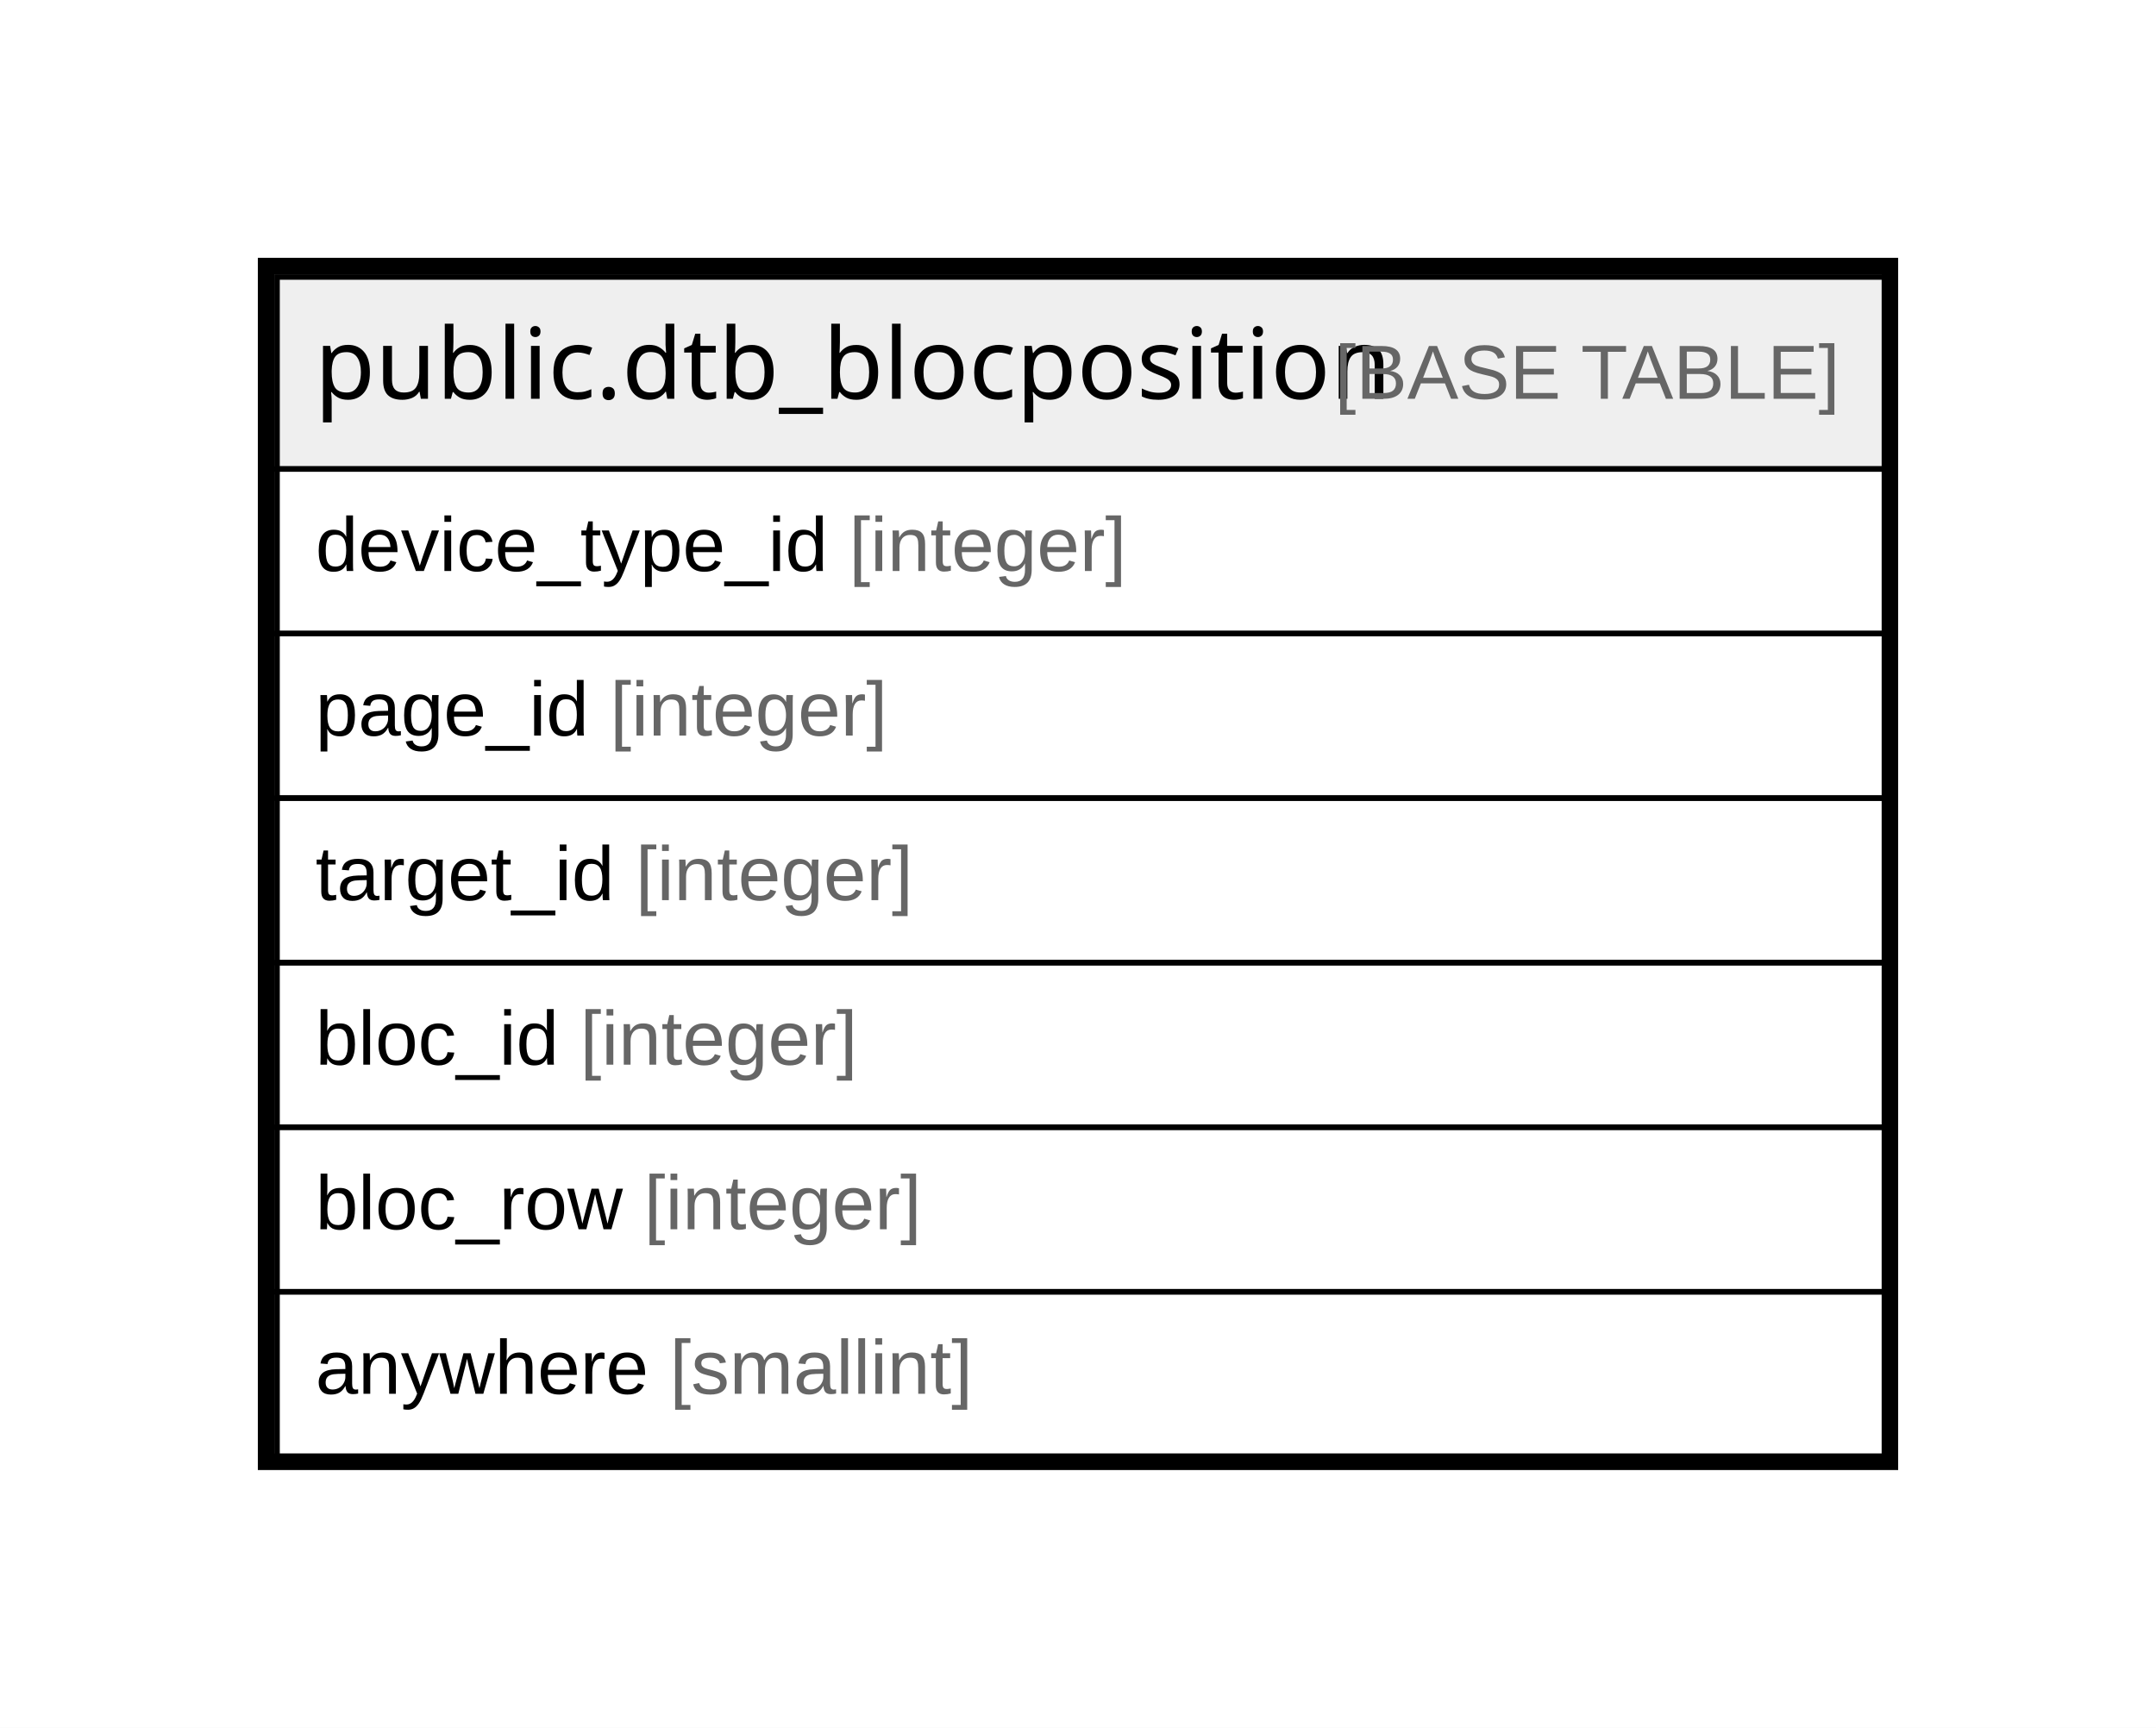
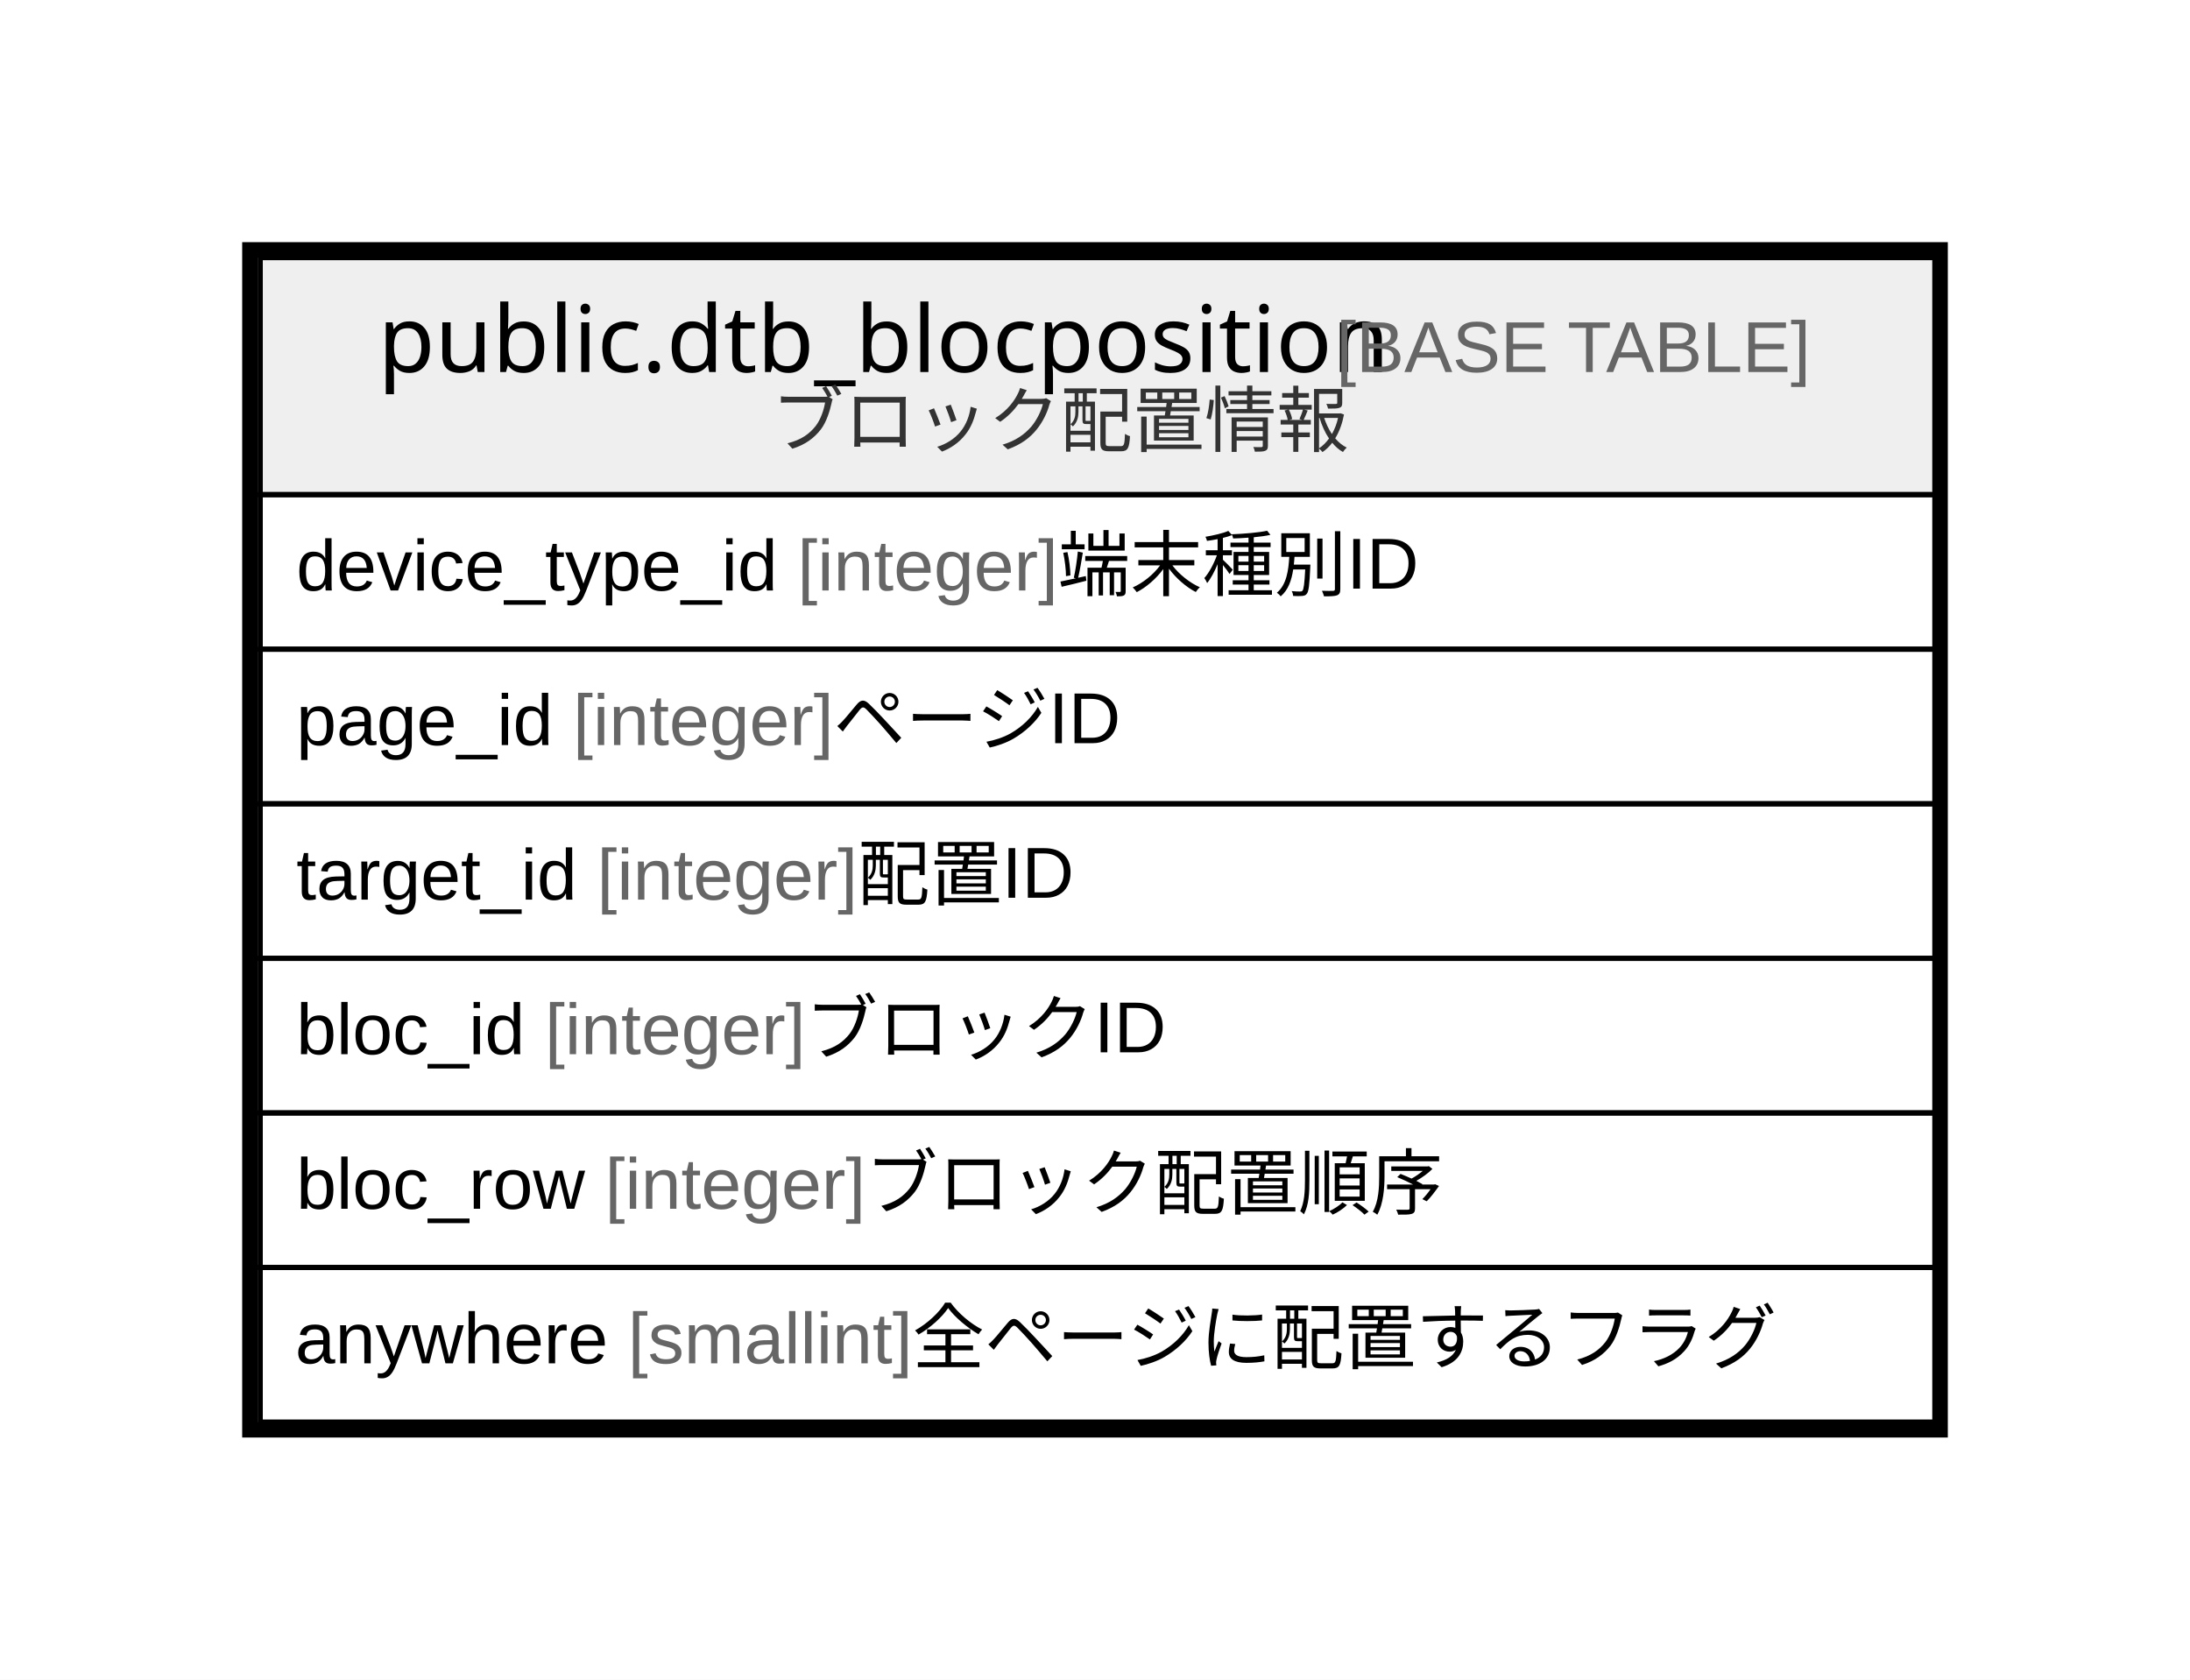
- <svg xmlns="http://www.w3.org/2000/svg" width="393pt" height="315pt" viewBox="0.00 0.00 393.00 315.00">
-   <g id="graph0" class="graph" transform="scale(1 1) rotate(0) translate(4 311)">
-     <polygon fill="#ffffff" stroke="transparent" points="-4,4 -4,-311 389,-311 389,4 -4,4" />
+ <svg xmlns="http://www.w3.org/2000/svg" width="425pt" height="326pt" viewBox="0.00 0.00 425.00 326.00">
+   <g id="graph0" class="graph" transform="scale(1 1) rotate(0) translate(4 322)">
+     <polygon fill="#ffffff" stroke="transparent" points="-4,4 -4,-322 421,-322 421,4 -4,4" />
    <g id="node1" class="node">
-       <polygon fill="#efefef" stroke="transparent" points="46.5,-225.5 46.5,-260.5 339.5,-260.5 339.5,-225.5 46.5,-225.5" />
-       <polygon fill="none" stroke="#000000" points="46.5,-225.5 46.5,-260.5 339.5,-260.5 339.5,-225.5 46.5,-225.5" />
-       <text text-anchor="start" x="53.347" y="-238.3" font-family="Arial Bold" font-size="18.00" fill="#000000">public.dtb_blocposition</text>
-       <text text-anchor="start" x="235.399" y="-238.3" font-family="Arial" font-size="14.00" fill="#000000"> </text>
-       <text text-anchor="start" x="239.29" y="-238.3" font-family="Arial" font-size="14.00" fill="#666666">[BASE TABLE]</text>
-       <polygon fill="none" stroke="#000000" points="46.5,-195.5 46.5,-225.5 339.5,-225.5 339.5,-195.5 46.5,-195.5" />
-       <text text-anchor="start" x="53.5" y="-206.9" font-family="Arial" font-size="14.00" fill="#000000">device_type_id </text>
-       <text text-anchor="start" x="150.755" y="-206.9" font-family="Arial" font-size="14.00" fill="#666666">[integer]</text>
-       <polygon fill="none" stroke="#000000" points="46.5,-165.5 46.5,-195.5 339.5,-195.5 339.5,-165.5 46.5,-165.5" />
-       <text text-anchor="start" x="53.5" y="-176.9" font-family="Arial" font-size="14.00" fill="#000000">page_id </text>
-       <text text-anchor="start" x="107.193" y="-176.9" font-family="Arial" font-size="14.00" fill="#666666">[integer]</text>
-       <polygon fill="none" stroke="#000000" points="46.5,-135.5 46.5,-165.5 339.5,-165.5 339.5,-135.5 46.5,-135.5" />
-       <text text-anchor="start" x="53.5" y="-146.9" font-family="Arial" font-size="14.00" fill="#000000">target_id </text>
-       <text text-anchor="start" x="111.852" y="-146.9" font-family="Arial" font-size="14.00" fill="#666666">[integer]</text>
-       <polygon fill="none" stroke="#000000" points="46.5,-105.5 46.5,-135.5 339.5,-135.5 339.5,-105.5 46.5,-105.5" />
-       <text text-anchor="start" x="53.5" y="-116.9" font-family="Arial" font-size="14.00" fill="#000000">bloc_id </text>
-       <text text-anchor="start" x="101.734" y="-116.9" font-family="Arial" font-size="14.00" fill="#666666">[integer]</text>
-       <polygon fill="none" stroke="#000000" points="46.5,-75.5 46.5,-105.5 339.5,-105.5 339.5,-75.5 46.5,-75.5" />
-       <text text-anchor="start" x="53.5" y="-86.9" font-family="Arial" font-size="14.00" fill="#000000">bloc_row </text>
-       <text text-anchor="start" x="113.395" y="-86.9" font-family="Arial" font-size="14.00" fill="#666666">[integer]</text>
-       <polygon fill="none" stroke="#000000" points="46.5,-45.5 46.5,-75.5 339.5,-75.5 339.5,-45.5 46.5,-45.5" />
-       <text text-anchor="start" x="53.5" y="-56.9" font-family="Arial" font-size="14.00" fill="#000000">anywhere </text>
-       <text text-anchor="start" x="118.071" y="-56.9" font-family="Arial" font-size="14.00" fill="#666666">[smallint]</text>
-       <polygon fill="none" stroke="#000000" stroke-width="3" points="44.5,-44.5 44.5,-262.5 340.5,-262.5 340.5,-44.5 44.5,-44.5" />
+       <polygon fill="#efefef" stroke="transparent" points="46.5,-226 46.5,-272 371.5,-272 371.5,-226 46.5,-226" />
+       <polygon fill="none" stroke="#000000" points="46.5,-226 46.5,-272 371.5,-272 371.5,-226 46.5,-226" />
+       <text text-anchor="start" x="69.347" y="-249.8" font-family="Arial Bold" font-size="18.00" fill="#000000">public.dtb_blocposition</text>
+       <text text-anchor="start" x="251.399" y="-249.8" font-family="Arial" font-size="14.00" fill="#000000"> </text>
+       <text text-anchor="start" x="255.29" y="-249.8" font-family="Arial" font-size="14.00" fill="#666666">[BASE TABLE]</text>
+       <text text-anchor="start" x="145.742" y="-235.4" font-family="Arial" font-size="14.00" fill="#333333">ブロック配置情報</text>
+       <polygon fill="none" stroke="#000000" points="46.5,-196 46.5,-226 371.5,-226 371.5,-196 46.5,-196" />
+       <text text-anchor="start" x="53.5" y="-207.4" font-family="Arial" font-size="14.00" fill="#000000">device_type_id </text>
+       <text text-anchor="start" x="150.755" y="-207.4" font-family="Arial" font-size="14.00" fill="#666666">[integer]</text>
+       <text text-anchor="start" x="201.325" y="-207.4" font-family="Arial" font-size="14.00" fill="#000000"> 端末種別ID</text>
+       <polygon fill="none" stroke="#000000" points="46.5,-166 46.5,-196 371.5,-196 371.5,-166 46.5,-166" />
+       <text text-anchor="start" x="53.5" y="-177.4" font-family="Arial" font-size="14.00" fill="#000000">page_id </text>
+       <text text-anchor="start" x="107.193" y="-177.4" font-family="Arial" font-size="14.00" fill="#666666">[integer]</text>
+       <text text-anchor="start" x="157.762" y="-177.4" font-family="Arial" font-size="14.00" fill="#000000"> ページID</text>
+       <polygon fill="none" stroke="#000000" points="46.5,-136 46.5,-166 371.5,-166 371.5,-136 46.5,-136" />
+       <text text-anchor="start" x="53.5" y="-147.4" font-family="Arial" font-size="14.00" fill="#000000">target_id </text>
+       <text text-anchor="start" x="111.852" y="-147.4" font-family="Arial" font-size="14.00" fill="#666666">[integer]</text>
+       <text text-anchor="start" x="162.421" y="-147.4" font-family="Arial" font-size="14.00" fill="#000000"> 配置ID</text>
+       <polygon fill="none" stroke="#000000" points="46.5,-106 46.5,-136 371.5,-136 371.5,-106 46.5,-106" />
+       <text text-anchor="start" x="53.5" y="-117.4" font-family="Arial" font-size="14.00" fill="#000000">bloc_id </text>
+       <text text-anchor="start" x="101.734" y="-117.4" font-family="Arial" font-size="14.00" fill="#666666">[integer]</text>
+       <text text-anchor="start" x="152.304" y="-117.4" font-family="Arial" font-size="14.00" fill="#000000"> ブロックID</text>
+       <polygon fill="none" stroke="#000000" points="46.5,-76 46.5,-106 371.5,-106 371.5,-76 46.5,-76" />
+       <text text-anchor="start" x="53.5" y="-87.4" font-family="Arial" font-size="14.00" fill="#000000">bloc_row </text>
+       <text text-anchor="start" x="113.395" y="-87.4" font-family="Arial" font-size="14.00" fill="#666666">[integer]</text>
+       <text text-anchor="start" x="163.964" y="-87.4" font-family="Arial" font-size="14.00" fill="#000000"> ブロック配置順序</text>
+       <polygon fill="none" stroke="#000000" points="46.5,-46 46.5,-76 371.5,-76 371.5,-46 46.5,-46" />
+       <text text-anchor="start" x="53.279" y="-57.4" font-family="Arial" font-size="14.00" fill="#000000">anywhere </text>
+       <text text-anchor="start" x="117.85" y="-57.4" font-family="Arial" font-size="14.00" fill="#666666">[smallint]</text>
+       <text text-anchor="start" x="173.067" y="-57.4" font-family="Arial" font-size="14.00" fill="#000000"> 全ページに配置するフラグ</text>
+       <polygon fill="none" stroke="#000000" stroke-width="3" points="44.5,-44.5 44.5,-273.5 372.5,-273.5 372.5,-44.5 44.5,-44.5" />
    </g>
  </g>
</svg>
